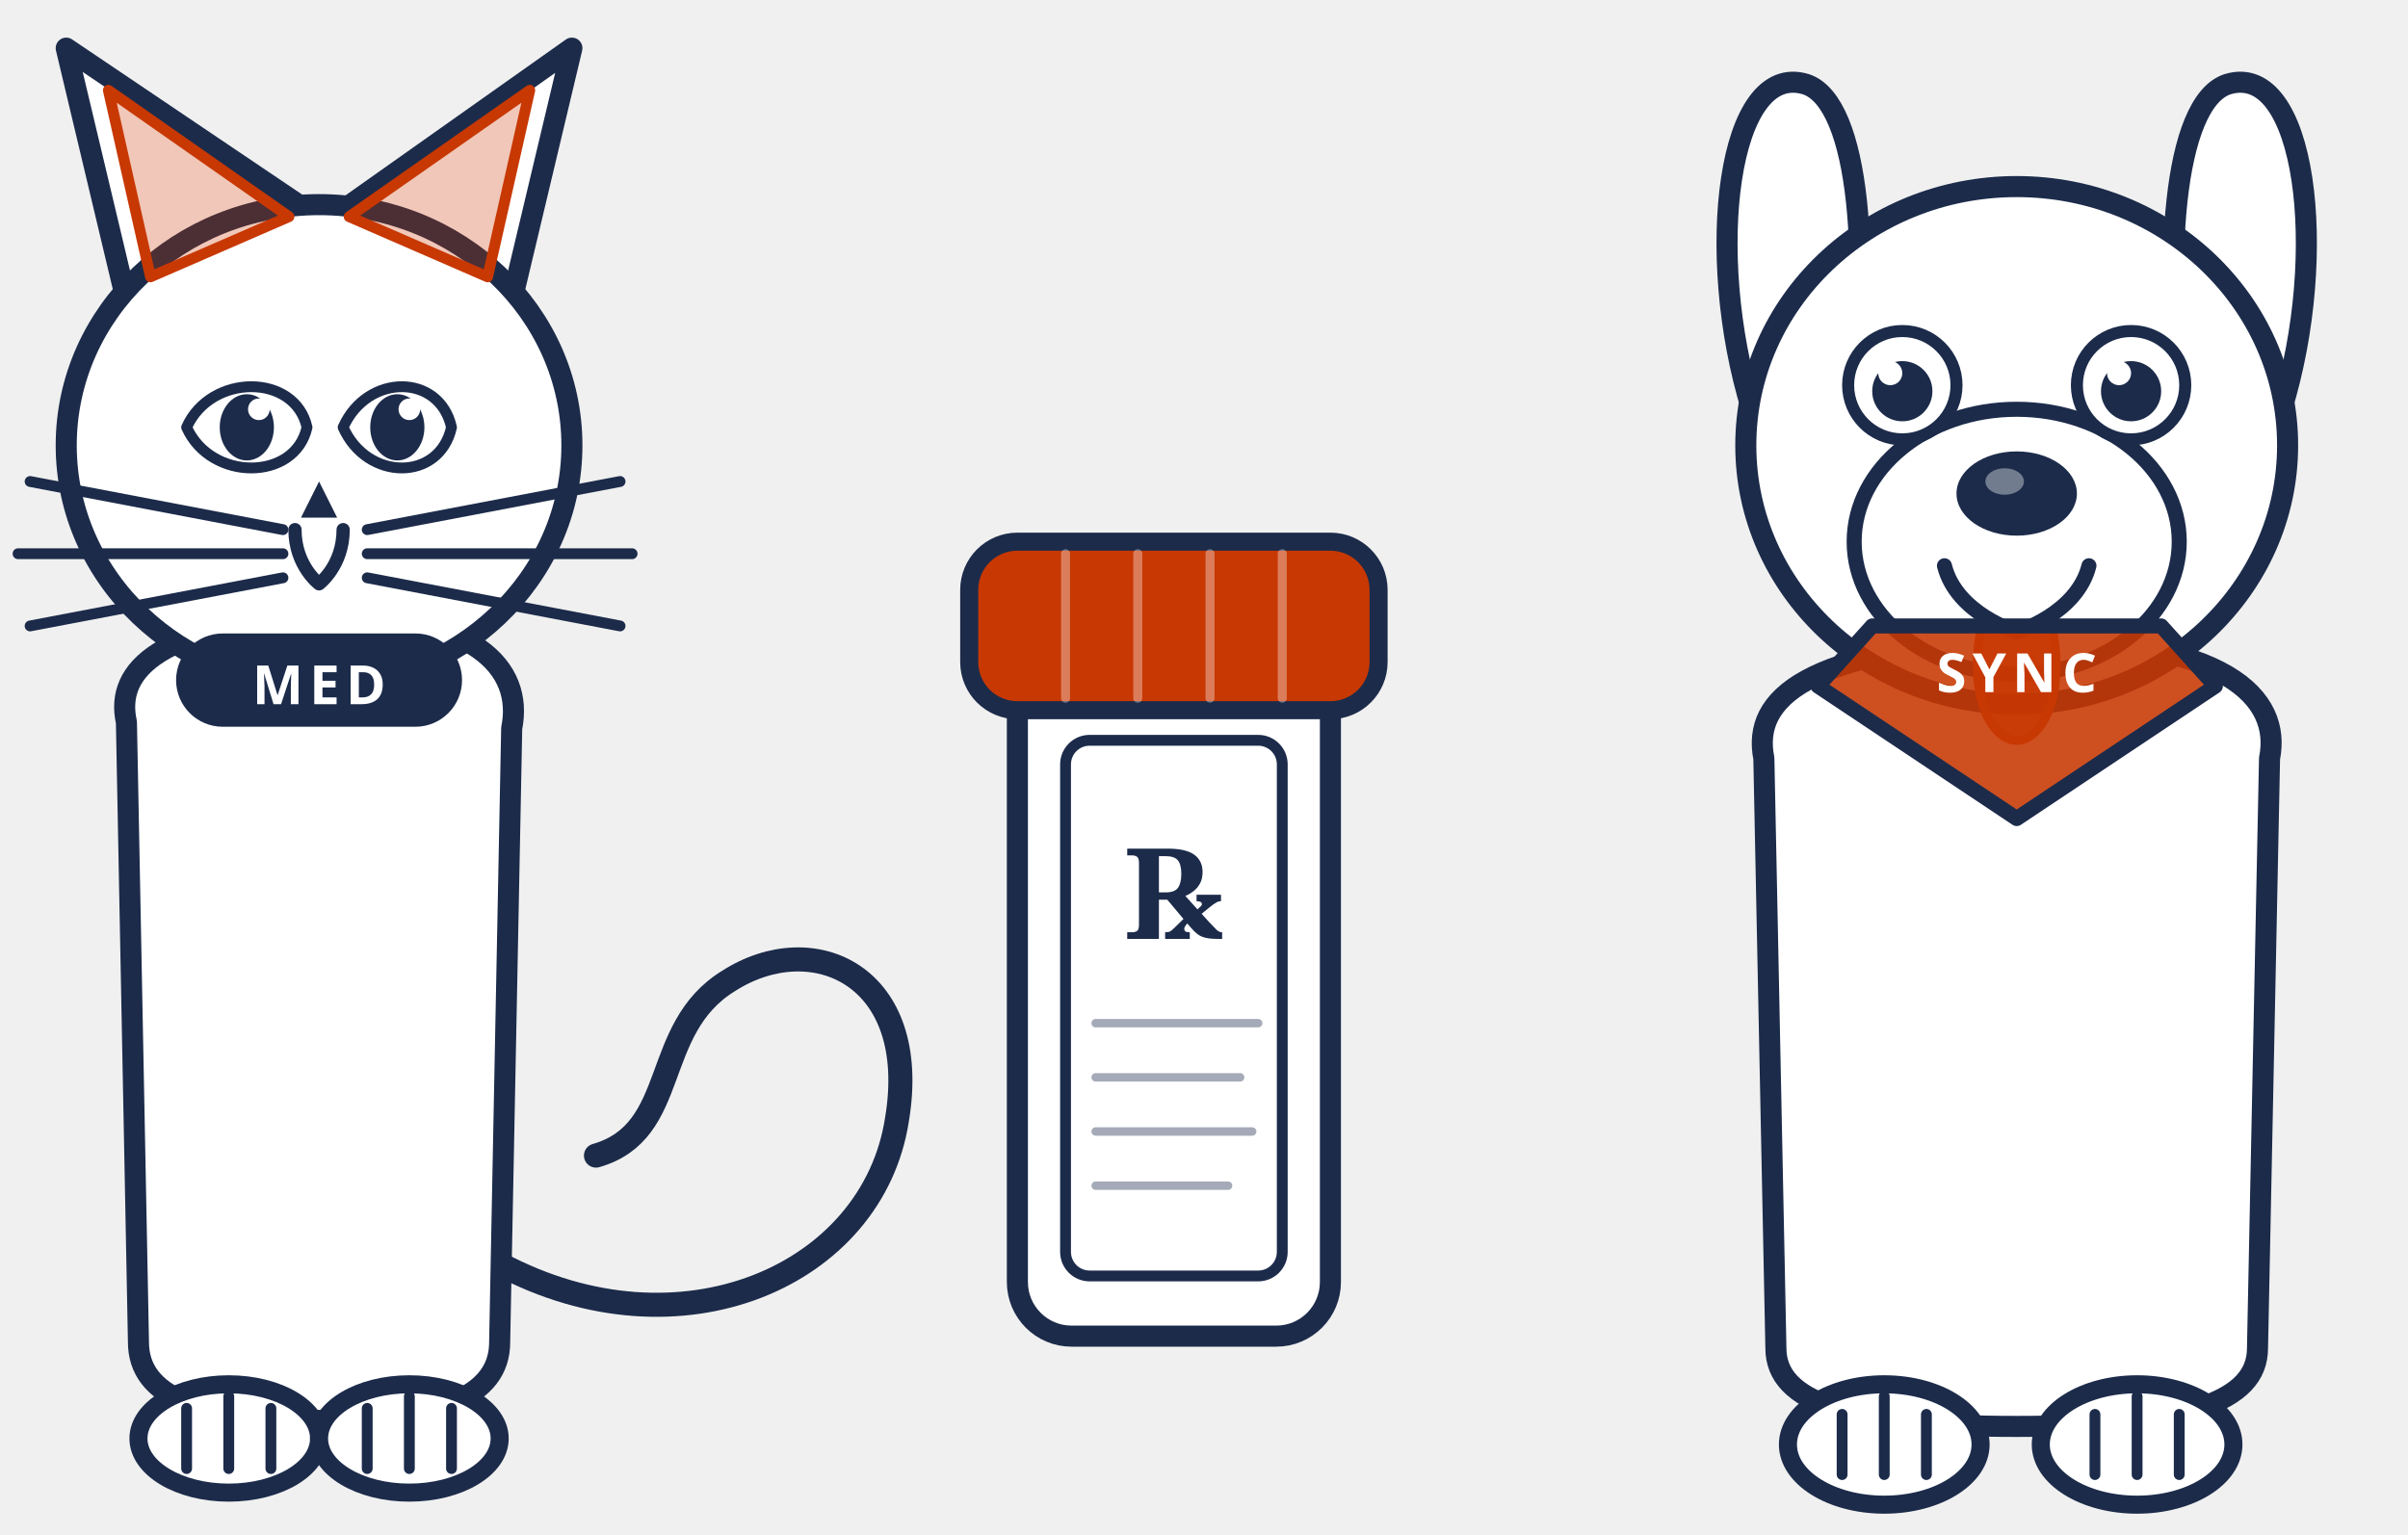
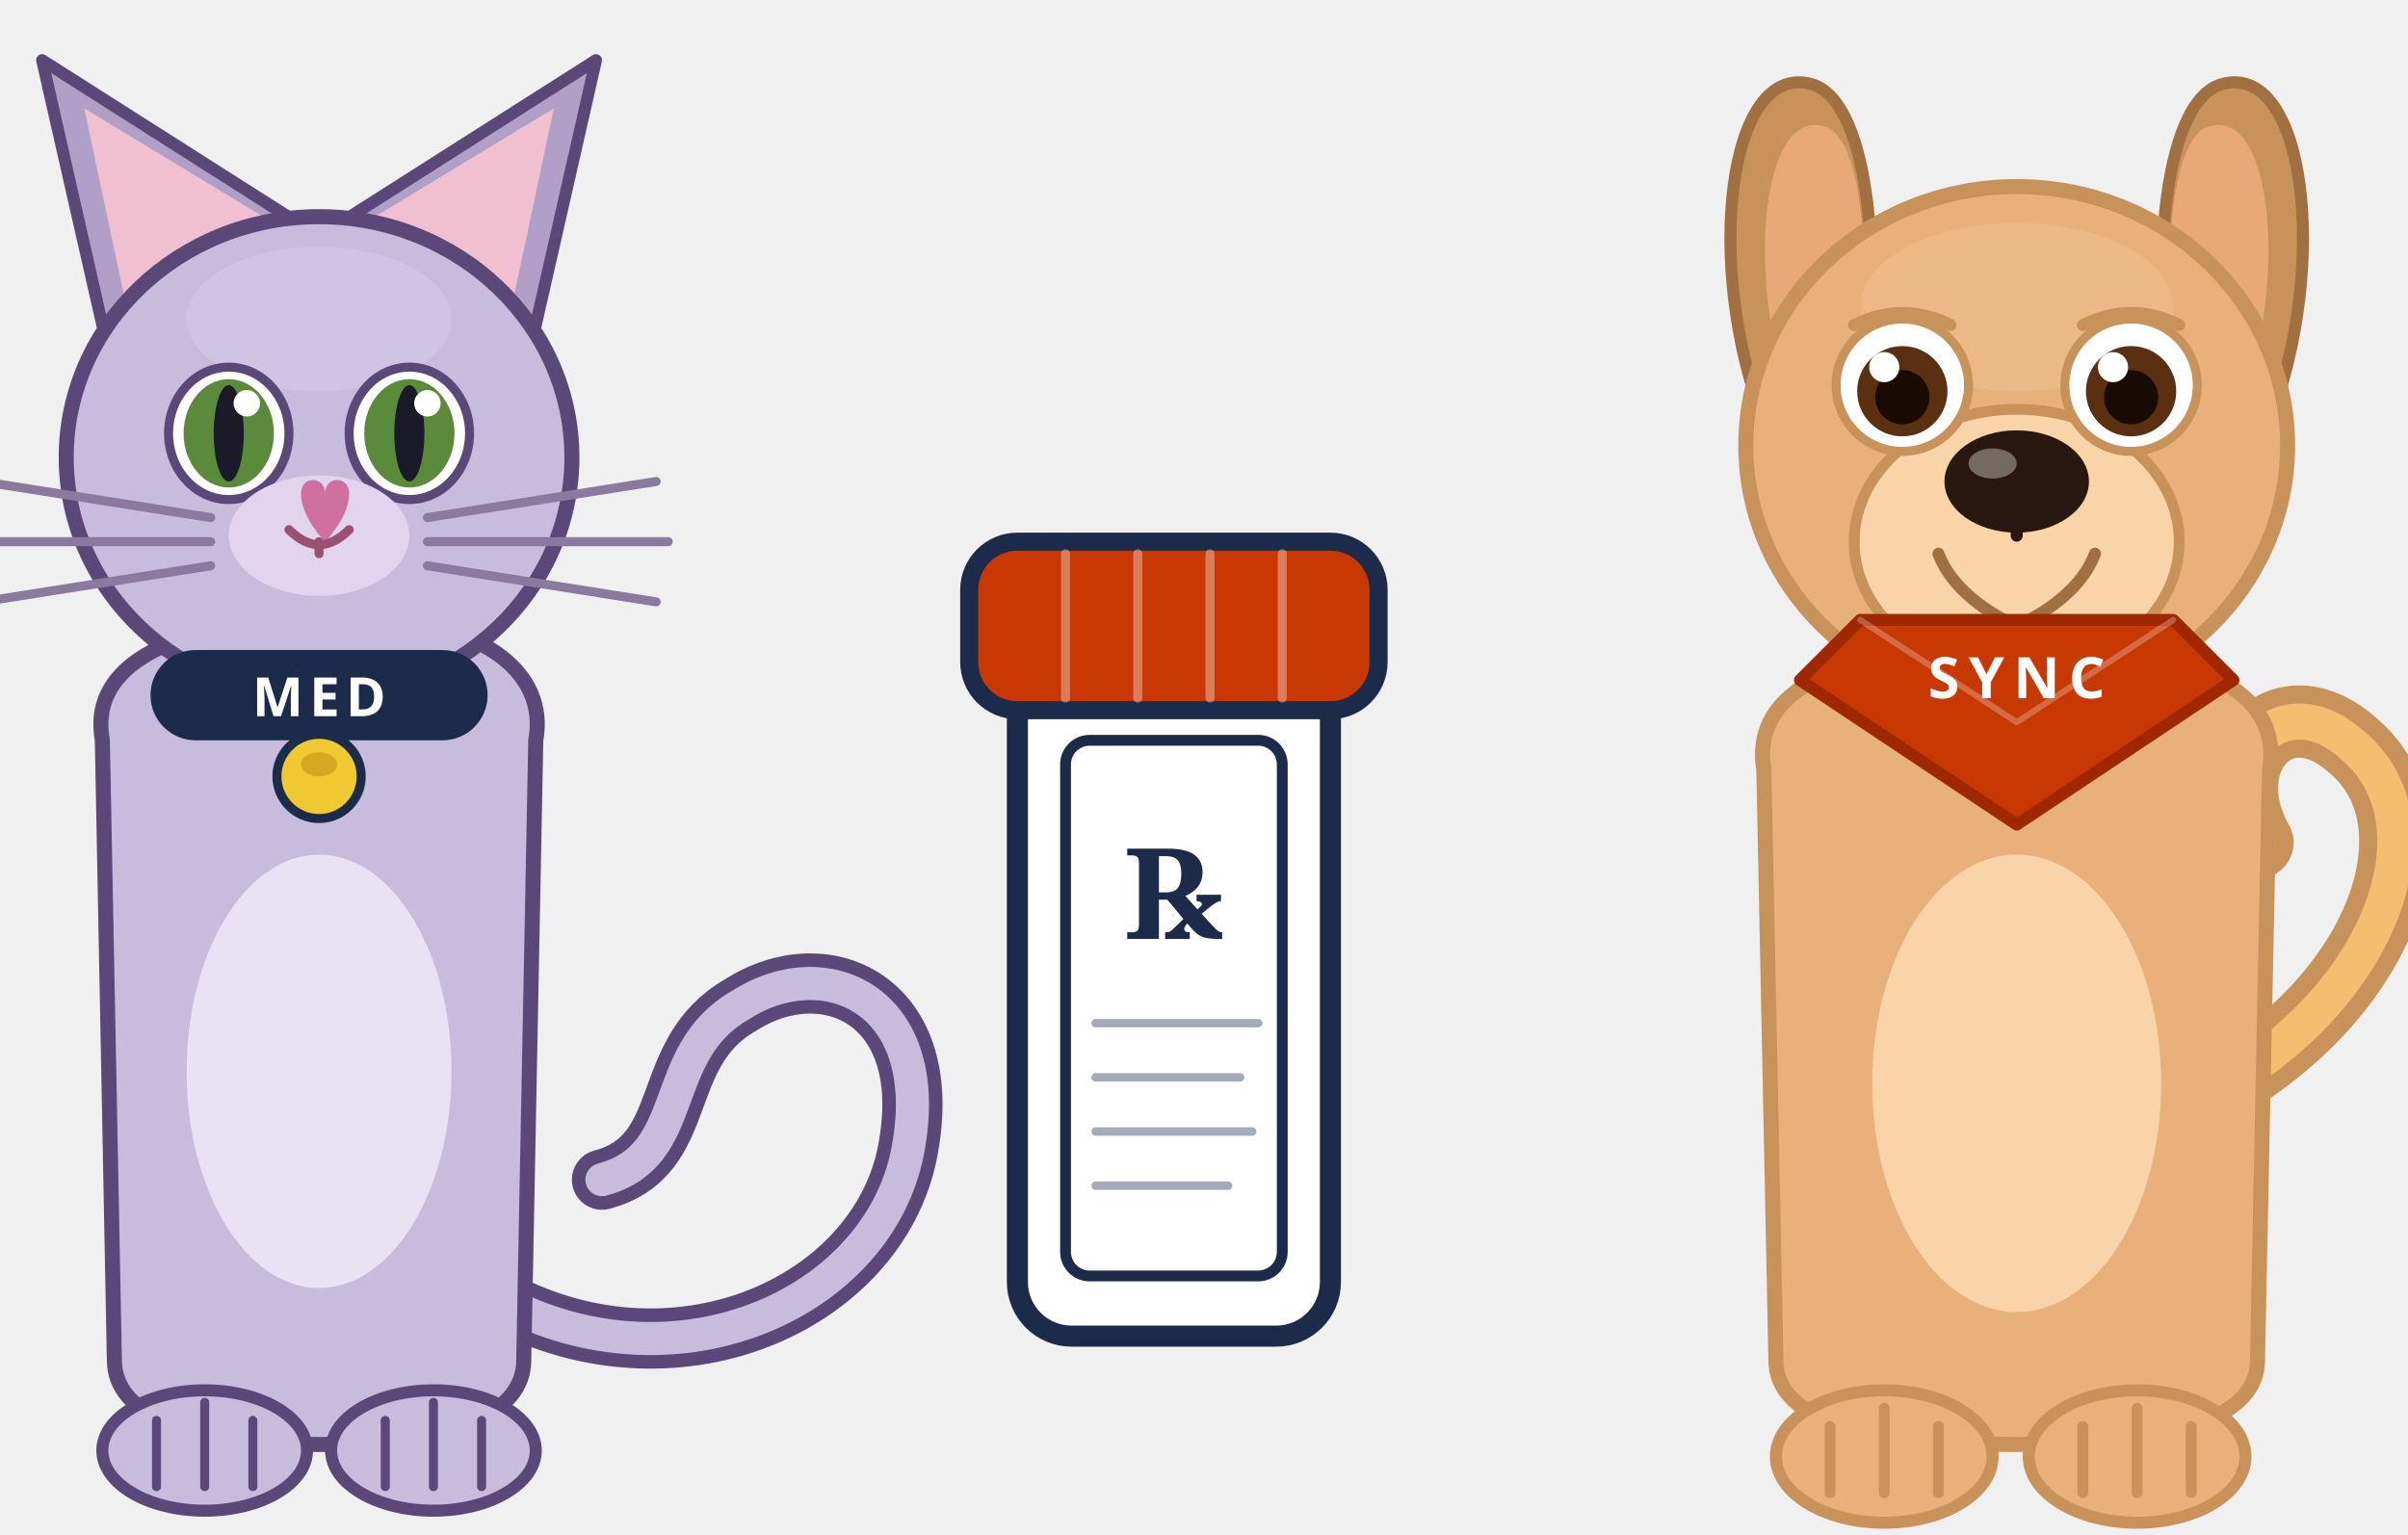
<svg xmlns="http://www.w3.org/2000/svg" viewBox="65 42 400 255" fill="none" stroke-linecap="round" stroke-linejoin="round">
-   <path d="M 148,252 C 178,268 210,254 214,228 C 218,204 200,196 186,205 C 173,213 178,230 164,234" stroke="#1C2B4A" stroke-width="4" />
-   <path d="M 86,162 C 84,153 92,146 118,144 C 144,144 152,153 150,163            L 148,265 C 148,274 138,278 118,278 C 98,278 88,274 88,265 Z" fill="white" stroke="#1C2B4A" stroke-width="3.5" />
-   <path d="M 86,92 L 76,50 L 119,79 Z" fill="white" stroke="#1C2B4A" stroke-width="3.5" />
-   <path d="M 150,92 L 160,50 L 119,79 Z" fill="white" stroke="#1C2B4A" stroke-width="3.5" />
-   <ellipse cx="118" cy="116" rx="42" ry="40" fill="white" stroke="#1C2B4A" stroke-width="3.5" />
-   <path d="M 90,88 L 83,57 L 113,78 Z" fill="#C83803" fill-opacity="0.28" stroke="#C83803" stroke-width="1.8" />
-   <path d="M 146,88 L 153,57 L 123,78 Z" fill="#C83803" fill-opacity="0.28" stroke="#C83803" stroke-width="1.8" />
-   <path d="M 96,113 C 100,104 114,104 116,113 C 114,122 100,122 96,113 Z" fill="white" stroke="#1C2B4A" stroke-width="1.8" />
-   <ellipse cx="106" cy="113" rx="4.5" ry="5.5" fill="#1C2B4A" />
-   <circle cx="108" cy="110" r="1.8" fill="white" />
-   <path d="M 122,113 C 126,104 138,104 140,113 C 138,122 126,122 122,113 Z" fill="white" stroke="#1C2B4A" stroke-width="1.8" />
-   <ellipse cx="131" cy="113" rx="4.5" ry="5.5" fill="#1C2B4A" />
-   <circle cx="133" cy="110" r="1.8" fill="white" />
-   <path d="M 115,128 L 118,122 L 121,128 Z" fill="#1C2B4A" />
-   <path d="M 114,130 C 114,136 118,139 118,139 C 118,139 122,136 122,130" stroke="#1C2B4A" stroke-width="2.2" />
-   <rect x="95" y="148" width="46" height="14" rx="7" fill="#1C2B4A" stroke="#1C2B4A" stroke-width="1.5" />
-   <text x="118" y="159" font-family="Impact,'Arial Black',sans-serif" font-size="9" font-weight="900" fill="white" text-anchor="middle" letter-spacing="1">MED</text>
-   <line x1="112" y1="130" x2="70" y2="122" stroke="#1C2B4A" stroke-width="1.8" />
-   <line x1="112" y1="134" x2="68" y2="134" stroke="#1C2B4A" stroke-width="1.8" />
-   <line x1="112" y1="138" x2="70" y2="146" stroke="#1C2B4A" stroke-width="1.8" />
-   <line x1="126" y1="130" x2="168" y2="122" stroke="#1C2B4A" stroke-width="1.8" />
-   <line x1="126" y1="134" x2="170" y2="134" stroke="#1C2B4A" stroke-width="1.8" />
-   <line x1="126" y1="138" x2="168" y2="146" stroke="#1C2B4A" stroke-width="1.8" />
-   <ellipse cx="103" cy="281" rx="15" ry="9" fill="white" stroke="#1C2B4A" stroke-width="3" />
-   <ellipse cx="133" cy="281" rx="15" ry="9" fill="white" stroke="#1C2B4A" stroke-width="3" />
-   <line x1="96" y1="276" x2="96" y2="286" stroke="#1C2B4A" stroke-width="1.8" />
-   <line x1="103" y1="274" x2="103" y2="286" stroke="#1C2B4A" stroke-width="1.8" />
-   <line x1="110" y1="276" x2="110" y2="286" stroke="#1C2B4A" stroke-width="1.8" />
-   <line x1="126" y1="276" x2="126" y2="286" stroke="#1C2B4A" stroke-width="1.8" />
-   <line x1="133" y1="274" x2="133" y2="286" stroke="#1C2B4A" stroke-width="1.8" />
-   <line x1="140" y1="276" x2="140" y2="286" stroke="#1C2B4A" stroke-width="1.8" />
+   <path d="M 148,258 C 178,274 212,258 216,232 C 220,208 202,200 188,209 C 174,217 180,234 165,238" fill="none" stroke="#5A4878" stroke-width="10" stroke-linecap="round" />
+   <path d="M 148,258 C 178,274 212,258 216,232 C 220,208 202,200 188,209 C 174,217 180,234 165,238" fill="none" stroke="#C8BCDC" stroke-width="5.5" stroke-linecap="round" />
+   <path d="M 82,165 C 80,154 90,146 118,144 C 146,144 156,154 154,165            L 152,268 C 152,277 140,282 118,282 C 96,282 84,277 84,268 Z" fill="#C8BCDC" stroke="#5A4878" stroke-width="2.5" />
+   <ellipse cx="118" cy="220" rx="22" ry="36" fill="#E8E2F4" />
+   <polygon points="82,96 72,52 116,80" fill="#B0A0C8" stroke="#5A4878" stroke-width="2" />
+   <polygon points="154,96 164,52 120,80" fill="#B0A0C8" stroke="#5A4878" stroke-width="2" />
+   <polygon points="86,93 79,60 112,80" fill="#F0C0D0" />
+   <polygon points="150,93 157,60 124,80" fill="#F0C0D0" />
+   <ellipse cx="118" cy="118" rx="42" ry="40" fill="#C8BCDC" stroke="#5A4878" stroke-width="2.5" />
+   <ellipse cx="118" cy="95" rx="22" ry="12" fill="#D4CAE4" opacity="0.6" />
+   <ellipse cx="103" cy="114" rx="10" ry="11" fill="white" stroke="#5A4878" stroke-width="1.5" />
+   <ellipse cx="133" cy="114" rx="10" ry="11" fill="white" stroke="#5A4878" stroke-width="1.5" />
+   <ellipse cx="103" cy="114" rx="7.5" ry="9" fill="#5A8A3A" />
+   <ellipse cx="133" cy="114" rx="7.5" ry="9" fill="#5A8A3A" />
+   <ellipse cx="103" cy="114" rx="2.5" ry="8" fill="#1A1A28" />
+   <ellipse cx="133" cy="114" rx="2.5" ry="8" fill="#1A1A28" />
+   <circle cx="106" cy="109" r="2.2" fill="white" />
+   <circle cx="136" cy="109" r="2.2" fill="white" />
+   <ellipse cx="118" cy="131" rx="15" ry="10" fill="#E0D4EE" />
+   <path d="M 115,124 C 115,121 119,121 119,124 C 119,121 123,121 123,124 C 123,128 119,132 119,132 C 119,132 115,128 115,124 Z" fill="#D070A0" />
+   <path d="M 113,130 Q 118,135 123,130" stroke="#9A5070" stroke-width="1.5" fill="none" />
+   <line x1="118" y1="132" x2="118" y2="134" stroke="#9A5070" stroke-width="1.5" />
+   <line x1="100" y1="128" x2="62" y2="122" stroke="#8A7AA0" stroke-width="1.5" />
+   <line x1="100" y1="132" x2="60" y2="132" stroke="#8A7AA0" stroke-width="1.5" />
+   <line x1="100" y1="136" x2="62" y2="142" stroke="#8A7AA0" stroke-width="1.5" />
+   <line x1="136" y1="128" x2="174" y2="122" stroke="#8A7AA0" stroke-width="1.5" />
+   <line x1="136" y1="132" x2="176" y2="132" stroke="#8A7AA0" stroke-width="1.5" />
+   <line x1="136" y1="136" x2="174" y2="142" stroke="#8A7AA0" stroke-width="1.5" />
+   <rect x="90" y="150" width="56" height="15" rx="7.5" fill="#1C2B4A" />
+   <circle cx="118" cy="171" r="7" fill="#F0C830" stroke="#1C2B4A" stroke-width="1.5" />
+   <ellipse cx="118" cy="169" rx="3" ry="2" fill="#D4A820" />
+   <text x="118" y="161" font-family="Impact,'Arial Black',sans-serif" font-size="9" font-weight="900" fill="white" text-anchor="middle" letter-spacing="1">MED</text>
+   <ellipse cx="99" cy="283" rx="17" ry="10" fill="#C8BCDC" stroke="#5A4878" stroke-width="2" />
+   <ellipse cx="137" cy="283" rx="17" ry="10" fill="#C8BCDC" stroke="#5A4878" stroke-width="2" />
+   <line x1="91" y1="278" x2="91" y2="289" stroke="#5A4878" stroke-width="1.5" />
+   <line x1="99" y1="275" x2="99" y2="289" stroke="#5A4878" stroke-width="1.5" />
+   <line x1="107" y1="278" x2="107" y2="289" stroke="#5A4878" stroke-width="1.5" />
+   <line x1="129" y1="278" x2="129" y2="289" stroke="#5A4878" stroke-width="1.5" />
+   <line x1="137" y1="275" x2="137" y2="289" stroke="#5A4878" stroke-width="1.5" />
+   <line x1="145" y1="278" x2="145" y2="289" stroke="#5A4878" stroke-width="1.5" />
  <rect x="234" y="152" width="52" height="112" rx="9" fill="white" stroke="#1C2B4A" stroke-width="3.5" />
  <rect x="226" y="132" width="68" height="28" rx="8" fill="#C83803" stroke="#1C2B4A" stroke-width="3" />
  <line x1="242" y1="134" x2="242" y2="158" stroke="white" stroke-width="1.5" opacity="0.35" />
  <line x1="254" y1="134" x2="254" y2="158" stroke="white" stroke-width="1.5" opacity="0.35" />
  <line x1="266" y1="134" x2="266" y2="158" stroke="white" stroke-width="1.5" opacity="0.35" />
  <line x1="278" y1="134" x2="278" y2="158" stroke="white" stroke-width="1.5" opacity="0.35" />
  <rect x="242" y="165" width="36" height="89" rx="4" fill="white" fill-opacity="0.92" stroke="#1C2B4A" stroke-width="1.8" />
  <text x="260" y="198" font-family="Georgia,'Times New Roman',serif" font-size="21" font-weight="bold" fill="#1C2B4A" text-anchor="middle">℞</text>
  <line x1="247" y1="212" x2="274" y2="212" stroke="#1C2B4A" stroke-width="1.4" opacity="0.4" />
  <line x1="247" y1="221" x2="271" y2="221" stroke="#1C2B4A" stroke-width="1.4" opacity="0.4" />
  <line x1="247" y1="230" x2="273" y2="230" stroke="#1C2B4A" stroke-width="1.4" opacity="0.4" />
  <line x1="247" y1="239" x2="269" y2="239" stroke="#1C2B4A" stroke-width="1.4" opacity="0.4" />
-   <path d="M 358,168 C 356,158 365,150 400,148 C 435,148 444,158 442,168            L 440,266 C 440,275 428,279 400,279 C 372,279 360,275 360,266 Z" fill="white" stroke="#1C2B4A" stroke-width="3.5" />
-   <path d="M 356,110 C 348,84 352,52 365,56 C 374,59 376,86 372,112 Z" fill="white" stroke="#1C2B4A" stroke-width="3.5" />
-   <path d="M 444,110 C 452,84 448,52 435,56 C 426,59 424,86 428,112 Z" fill="white" stroke="#1C2B4A" stroke-width="3.5" />
-   <ellipse cx="400" cy="116" rx="45" ry="43" fill="white" stroke="#1C2B4A" stroke-width="3.5" />
-   <ellipse cx="400" cy="132" rx="27" ry="22" fill="white" stroke="#1C2B4A" stroke-width="2.5" />
-   <circle cx="381" cy="106" r="9" fill="white" stroke="#1C2B4A" stroke-width="2" />
-   <circle cx="381" cy="107" r="5" fill="#1C2B4A" />
-   <circle cx="379" cy="104" r="2" fill="white" />
-   <circle cx="419" cy="106" r="9" fill="white" stroke="#1C2B4A" stroke-width="2" />
-   <circle cx="419" cy="107" r="5" fill="#1C2B4A" />
-   <circle cx="417" cy="104" r="2" fill="white" />
-   <ellipse cx="400" cy="124" rx="10" ry="7" fill="#1C2B4A" />
-   <ellipse cx="398" cy="122" rx="3.2" ry="2.2" fill="white" opacity="0.38" />
-   <path d="M 388,136 C 390,144 400,147 400,147 C 400,147 410,144 412,136" stroke="#1C2B4A" stroke-width="2.5" />
-   <path d="M 394,147 C 392,158 396,165 400,165 C 404,165 408,158 406,147" fill="#C83803" fill-opacity="0.8" stroke="#C83803" stroke-width="1.5" />
-   <path d="M 367,156 L 400,178 L 433,156 L 424,146 L 376,146 Z" fill="#C83803" fill-opacity="0.88" stroke="#1C2B4A" stroke-width="2.5" />
-   <text x="400" y="157" font-family="Impact,'Arial Black',sans-serif" font-size="9" font-weight="900" fill="white" text-anchor="middle" letter-spacing="1">SYNC</text>
-   <ellipse cx="378" cy="282" rx="16" ry="10" fill="white" stroke="#1C2B4A" stroke-width="3" />
-   <ellipse cx="420" cy="282" rx="16" ry="10" fill="white" stroke="#1C2B4A" stroke-width="3" />
-   <line x1="371" y1="277" x2="371" y2="287" stroke="#1C2B4A" stroke-width="1.8" />
-   <line x1="378" y1="274" x2="378" y2="287" stroke="#1C2B4A" stroke-width="1.8" />
-   <line x1="385" y1="277" x2="385" y2="287" stroke="#1C2B4A" stroke-width="1.8" />
-   <line x1="413" y1="277" x2="413" y2="287" stroke="#1C2B4A" stroke-width="1.8" />
-   <line x1="420" y1="274" x2="420" y2="287" stroke="#1C2B4A" stroke-width="1.8" />
-   <line x1="427" y1="277" x2="427" y2="287" stroke="#1C2B4A" stroke-width="1.8" />
+   <path d="M 438,220 C 462,204 470,178 456,166 C 444,155 432,168 440,182" fill="none" stroke="#C8935A" stroke-width="12" stroke-linecap="round" />
+   <path d="M 438,220 C 462,204 470,178 456,166 C 444,155 432,168 440,182" fill="none" stroke="#F0C070" stroke-width="6" stroke-linecap="round" />
+   <path d="M 358,170 C 356,158 367,150 400,148 C 433,150 444,158 442,170            L 440,268 C 440,277 428,282 400,282 C 372,282 360,277 360,268 Z" fill="#E8B07A" stroke="#C8935A" stroke-width="2.5" />
+   <ellipse cx="400" cy="222" rx="24" ry="38" fill="#F8D4A8" />
+   <path d="M 358,112 C 348,86 352,52 366,56 C 376,59 378,88 374,114 Z" fill="#C8935A" stroke="#A07040" stroke-width="2" />
+   <path d="M 362,108 C 355,86 358,60 368,63 C 375,65 376,88 373,110 Z" fill="#E8A878" />
+   <path d="M 442,112 C 452,86 448,52 434,56 C 424,59 422,88 426,114 Z" fill="#C8935A" stroke="#A07040" stroke-width="2" />
+   <path d="M 438,108 C 445,86 442,60 432,63 C 425,65 424,88 427,110 Z" fill="#E8A878" />
+   <ellipse cx="400" cy="116" rx="45" ry="43" fill="#E8B07A" stroke="#C8935A" stroke-width="2.5" />
+   <ellipse cx="400" cy="93" rx="26" ry="14" fill="#F0C090" opacity="0.5" />
+   <ellipse cx="400" cy="132" rx="27" ry="22" fill="#F8D4A8" stroke="#C8935A" stroke-width="1.8" />
+   <circle cx="381" cy="106" r="11" fill="white" stroke="#C8935A" stroke-width="1.5" />
+   <circle cx="419" cy="106" r="11" fill="white" stroke="#C8935A" stroke-width="1.5" />
+   <circle cx="381" cy="107" r="7.5" fill="#5A3010" />
+   <circle cx="419" cy="107" r="7.5" fill="#5A3010" />
+   <circle cx="381" cy="108" r="4.5" fill="#1A0A04" />
+   <circle cx="419" cy="108" r="4.5" fill="#1A0A04" />
+   <circle cx="378" cy="103" r="2.5" fill="white" />
+   <circle cx="416" cy="103" r="2.5" fill="white" />
+   <path d="M 373,96 Q 381,92 389,96" stroke="#C8935A" stroke-width="2" fill="none" stroke-linecap="round" />
+   <path d="M 411,96 Q 419,92 427,96" stroke="#C8935A" stroke-width="2" fill="none" stroke-linecap="round" />
+   <ellipse cx="400" cy="122" rx="12" ry="8.5" fill="#2A1810" />
+   <ellipse cx="396" cy="119" rx="4" ry="2.5" fill="white" opacity="0.35" />
+   <line x1="400" y1="122" x2="400" y2="131" stroke="#2A1810" stroke-width="2" />
+   <path d="M 387,134 C 390,142 400,146 400,146 C 400,146 410,142 413,134" stroke="#A07040" stroke-width="2" fill="none" />
+   <path d="M 393,146 C 391,158 395,166 400,166 C 405,166 409,158 407,146" fill="#E05080" stroke="#C83060" stroke-width="1.5" />
+   <line x1="400" y1="148" x2="400" y2="163" stroke="#C83060" stroke-width="1.2" />
+   <path d="M 364,155 L 400,179 L 436,155 L 426,145 L 374,145 Z" fill="#C83803" stroke="#A02800" stroke-width="2" />
+   <path d="M 374,145 L 400,162 L 426,145" stroke="white" stroke-width="1" opacity="0.25" fill="none" />
+   <text x="400" y="158" font-family="Impact,'Arial Black',sans-serif" font-size="9.5" font-weight="900" fill="white" text-anchor="middle" letter-spacing="1.5">SYNC</text>
+   <ellipse cx="378" cy="284" rx="18" ry="11" fill="#E8B07A" stroke="#C8935A" stroke-width="2" />
+   <ellipse cx="420" cy="284" rx="18" ry="11" fill="#E8B07A" stroke="#C8935A" stroke-width="2" />
+   <line x1="369" y1="279" x2="369" y2="290" stroke="#C8935A" stroke-width="1.8" />
+   <line x1="378" y1="276" x2="378" y2="290" stroke="#C8935A" stroke-width="1.8" />
+   <line x1="387" y1="279" x2="387" y2="290" stroke="#C8935A" stroke-width="1.8" />
+   <line x1="411" y1="279" x2="411" y2="290" stroke="#C8935A" stroke-width="1.8" />
+   <line x1="420" y1="276" x2="420" y2="290" stroke="#C8935A" stroke-width="1.8" />
+   <line x1="429" y1="279" x2="429" y2="290" stroke="#C8935A" stroke-width="1.8" />
</svg>
